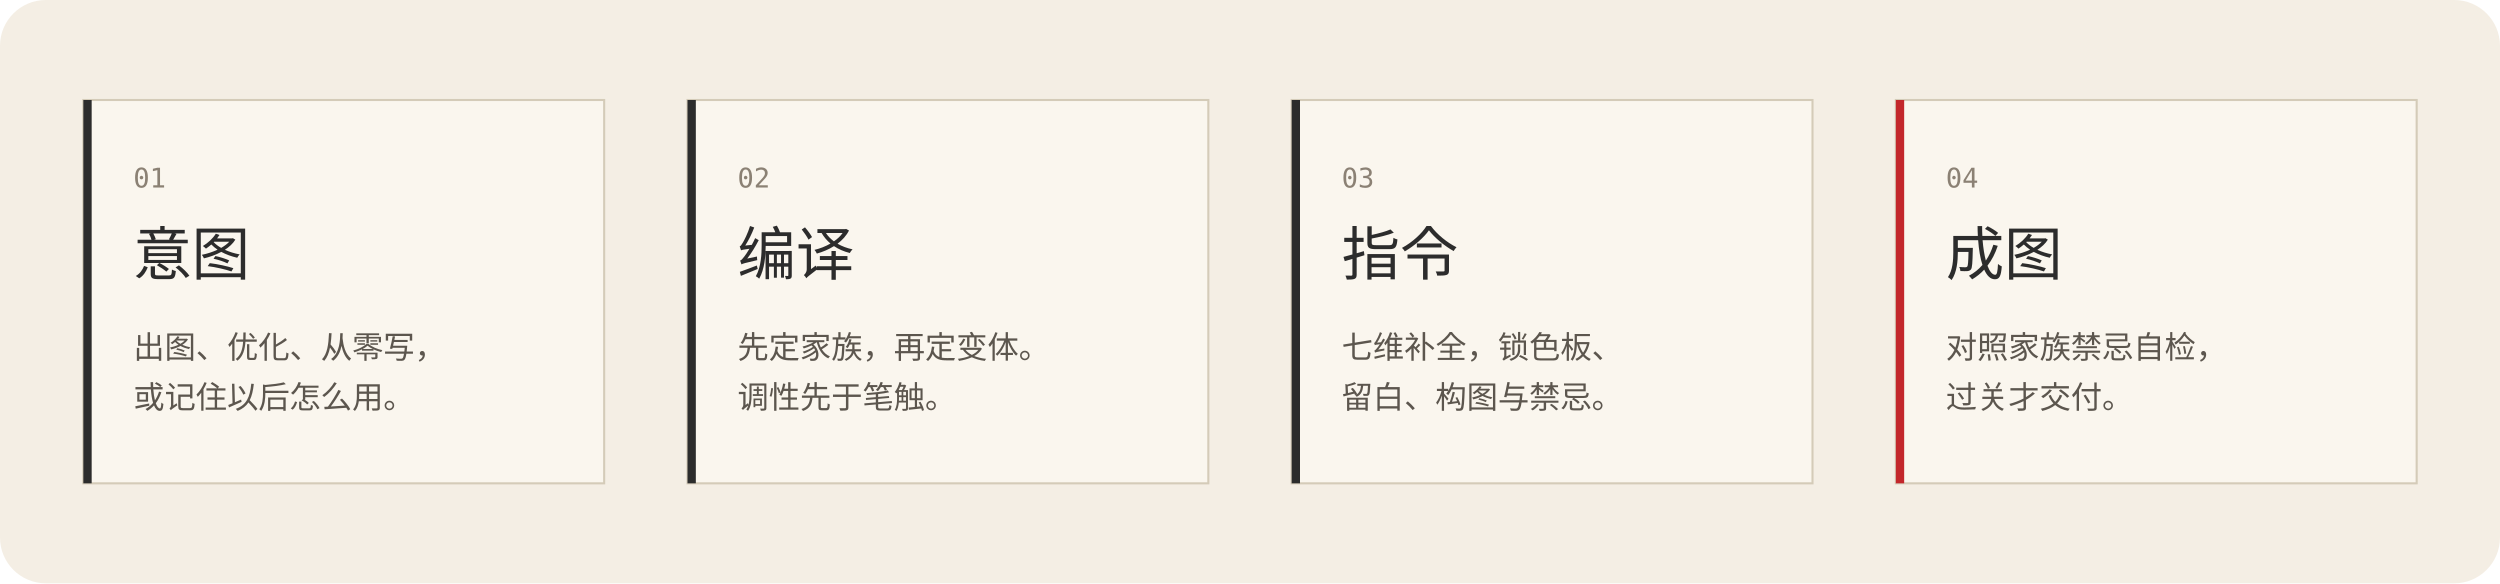
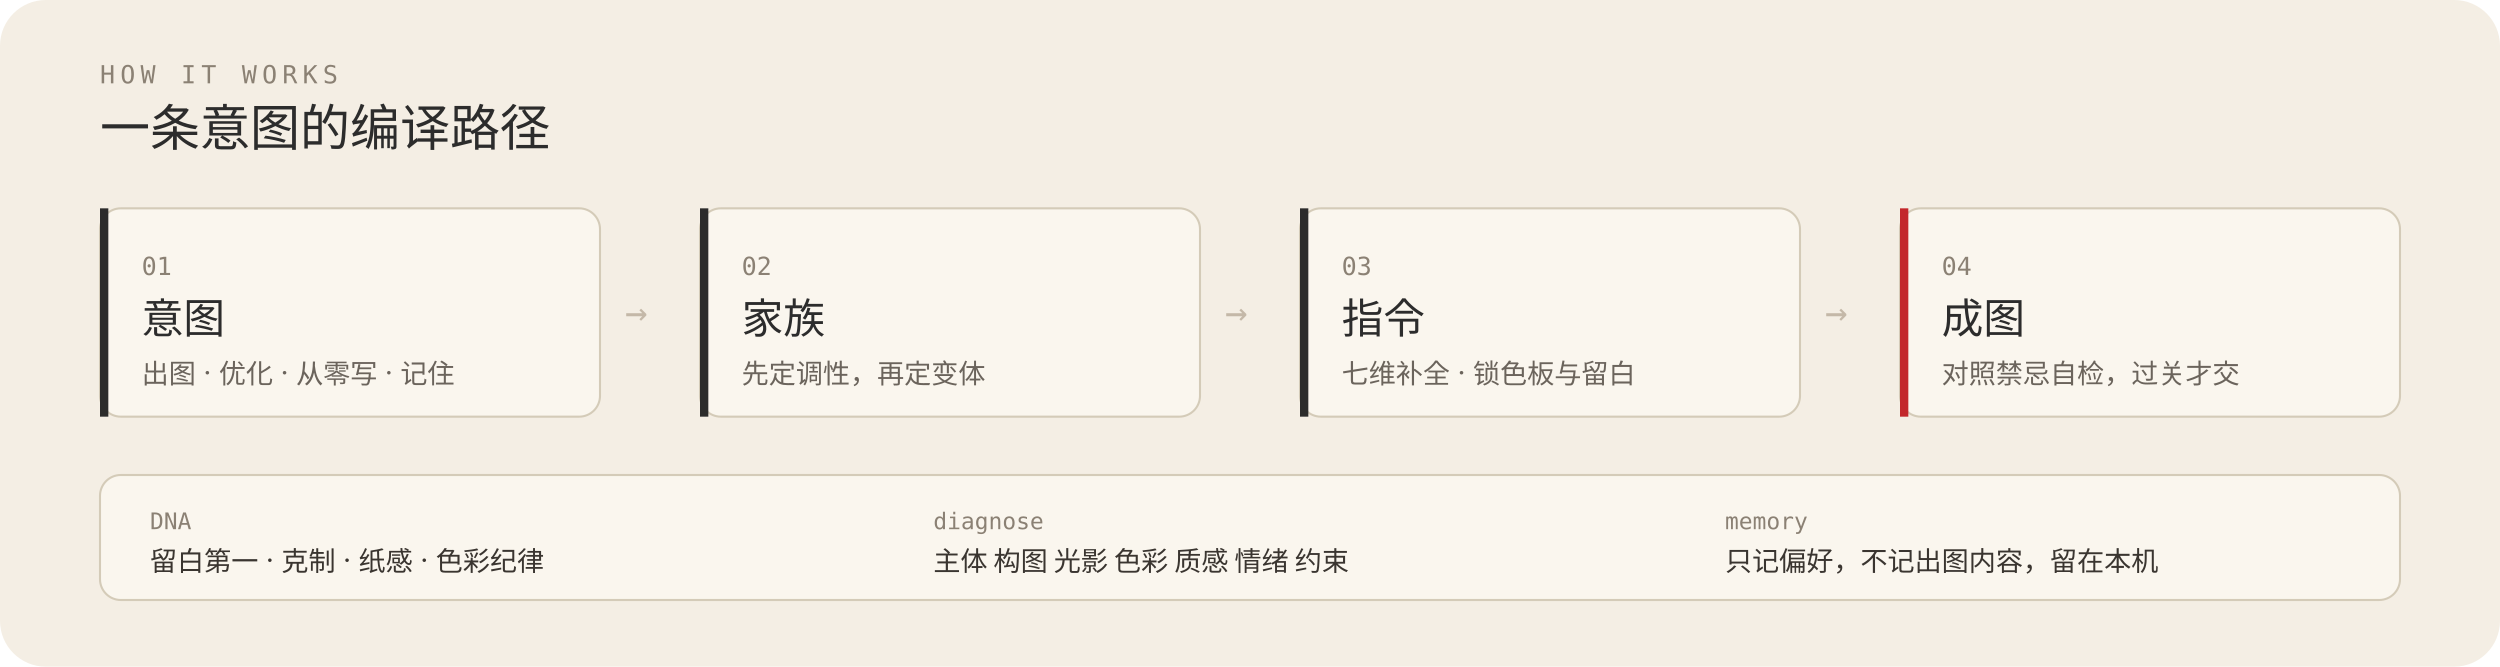
- <svg xmlns="http://www.w3.org/2000/svg" width="1200" height="280" viewBox="0 0 1200 280" role="img" aria-labelledby="title desc">
-   <rect width="1200" height="280" rx="22" fill="#F4EEE4" />
+ <svg xmlns="http://www.w3.org/2000/svg" width="1200" height="320" viewBox="0 0 1200 320" role="img" aria-labelledby="title desc">
+   <rect width="1200" height="320" rx="22" fill="#F4EEE4" />
+   <text x="48" y="40" font-family="ui-monospace, SFMono-Regular, Menlo, monospace" font-size="12" fill="#8B8174" letter-spacing="2.5">HOW IT WORKS</text>
+   <text x="48" y="70" font-family="Songti SC, STSong, Georgia, serif" font-size="24" fill="#2C2C2C">一条意图的编译路径</text>
  <g font-family="-apple-system, BlinkMacSystemFont, Segoe UI, PingFang SC, Hiragino Sans GB, Microsoft YaHei, sans-serif">
-     <g transform="translate(40 48)">
-       <rect width="250" height="184" fill="#FAF6EE" stroke="#D4CBB8" />
-       <rect width="4" height="184" fill="#2C2C2C" />
-       <text x="24" y="42" font-family="ui-monospace, SFMono-Regular, Menlo, monospace" font-size="13" fill="#8B8174">01</text>
-       <text x="24" y="84" font-family="Songti SC, STSong, Georgia, serif" font-size="28" fill="#2C2C2C">意图</text>
-       <text x="24" y="124" font-size="15" fill="#5C564E">出图、优化、从零写，</text>
-       <text x="24" y="148" font-size="15" fill="#5C564E">或记住以后怎么用。</text>
+     <g transform="translate(48 100)">
+       <rect width="240" height="100" rx="10" fill="#FAF6EE" stroke="#D4CBB8" />
+       <rect width="4" height="100" fill="#2C2C2C" />
+       <text x="20" y="32" font-family="ui-monospace, SFMono-Regular, Menlo, monospace" font-size="12" fill="#8B8174">01</text>
+       <text x="20" y="60" font-family="Songti SC, STSong, Georgia, serif" font-size="20" fill="#2C2C2C">意图</text>
+       <text x="20" y="84" font-size="13" fill="#6B645C">出图 · 优化 · 从零写 · 记住</text>
    </g>
-     <g transform="translate(330 48)">
-       <rect width="250" height="184" fill="#FAF6EE" stroke="#D4CBB8" />
-       <rect width="4" height="184" fill="#2C2C2C" />
-       <text x="24" y="42" font-family="ui-monospace, SFMono-Regular, Menlo, monospace" font-size="13" fill="#8B8174">02</text>
-       <text x="24" y="84" font-family="Songti SC, STSong, Georgia, serif" font-size="28" fill="#2C2C2C">编译</text>
-       <text x="24" y="124" font-size="15" fill="#5C564E">先定家族，再定变体。</text>
-       <text x="24" y="148" font-size="15" fill="#5C564E">调性先于笔触。</text>
+     <g transform="translate(336 100)">
+       <rect width="240" height="100" rx="10" fill="#FAF6EE" stroke="#D4CBB8" />
+       <rect width="4" height="100" fill="#2C2C2C" />
+       <text x="20" y="32" font-family="ui-monospace, SFMono-Regular, Menlo, monospace" font-size="12" fill="#8B8174">02</text>
+       <text x="20" y="60" font-family="Songti SC, STSong, Georgia, serif" font-size="20" fill="#2C2C2C">家族</text>
+       <text x="20" y="84" font-size="13" fill="#6B645C">先定调性，再定变体</text>
    </g>
-     <g transform="translate(620 48)">
-       <rect width="250" height="184" fill="#FAF6EE" stroke="#D4CBB8" />
-       <rect width="4" height="184" fill="#2C2C2C" />
-       <text x="24" y="42" font-family="ui-monospace, SFMono-Regular, Menlo, monospace" font-size="13" fill="#8B8174">03</text>
-       <text x="24" y="84" font-family="Songti SC, STSong, Georgia, serif" font-size="28" fill="#2C2C2C">指令</text>
-       <text x="24" y="124" font-size="15" fill="#5C564E">七维补全，锁色板、</text>
-       <text x="24" y="148" font-size="15" fill="#5C564E">留白、构图与禁忌。</text>
+     <g transform="translate(624 100)">
+       <rect width="240" height="100" rx="10" fill="#FAF6EE" stroke="#D4CBB8" />
+       <rect width="4" height="100" fill="#2C2C2C" />
+       <text x="20" y="32" font-family="ui-monospace, SFMono-Regular, Menlo, monospace" font-size="12" fill="#8B8174">03</text>
+       <text x="20" y="60" font-family="Songti SC, STSong, Georgia, serif" font-size="20" fill="#2C2C2C">指令</text>
+       <text x="20" y="84" font-size="13" fill="#6B645C">七维补全 · 锁色板与留白</text>
    </g>
-     <g transform="translate(910 48)">
-       <rect width="250" height="184" fill="#FAF6EE" stroke="#D4CBB8" />
-       <rect width="4" height="184" fill="#C3272B" />
-       <text x="24" y="42" font-family="ui-monospace, SFMono-Regular, Menlo, monospace" font-size="13" fill="#8B8174">04</text>
-       <text x="24" y="84" font-family="Songti SC, STSong, Georgia, serif" font-size="28" fill="#2C2C2C">成图</text>
-       <text x="24" y="124" font-size="15" fill="#5C564E">对照家族禁忌自检，</text>
-       <text x="24" y="148" font-size="15" fill="#5C564E">过关才交付。</text>
+     <g transform="translate(912 100)">
+       <rect width="240" height="100" rx="10" fill="#FAF6EE" stroke="#D4CBB8" />
+       <rect width="4" height="100" fill="#C3272B" />
+       <text x="20" y="32" font-family="ui-monospace, SFMono-Regular, Menlo, monospace" font-size="12" fill="#8B8174">04</text>
+       <text x="20" y="60" font-family="Songti SC, STSong, Georgia, serif" font-size="20" fill="#2C2C2C">成图</text>
+       <text x="20" y="84" font-size="13" fill="#6B645C">对照禁忌自检，过关才交</text>
    </g>
  </g>
+   <g fill="#C4B8A8" font-size="18" font-family="ui-monospace, Menlo, monospace">
+     <text x="300" y="156">→</text>
+     <text x="588" y="156">→</text>
+     <text x="876" y="156">→</text>
+   </g>
+   <g transform="translate(48 228)">
+     <rect width="1104" height="60" rx="10" fill="#FAF6EE" stroke="#D4CBB8" />
+     <text x="24" y="26" font-family="ui-monospace, SFMono-Regular, Menlo, monospace" font-size="11" fill="#8B8174">DNA</text>
+     <text x="24" y="46" font-family="-apple-system, BlinkMacSystemFont, Segoe UI, PingFang SC, sans-serif" font-size="13" fill="#3A3530">留白第一 · 克制 · 纸感 · 色彩纪律</text>
+     <text x="400" y="26" font-family="ui-monospace, SFMono-Regular, Menlo, monospace" font-size="11" fill="#8B8174">diagnose</text>
+     <text x="400" y="46" font-family="-apple-system, BlinkMacSystemFont, Segoe UI, PingFang SC, sans-serif" font-size="13" fill="#3A3530">主体 构图 光影 色彩 质感 情绪 约束</text>
+     <text x="780" y="26" font-family="ui-monospace, SFMono-Regular, Menlo, monospace" font-size="11" fill="#8B8174">memory</text>
+     <text x="780" y="46" font-family="-apple-system, BlinkMacSystemFont, Segoe UI, PingFang SC, sans-serif" font-size="13" fill="#3A3530">只记偏好，不记出图内容，留在本机</text>
+   </g>
</svg>
